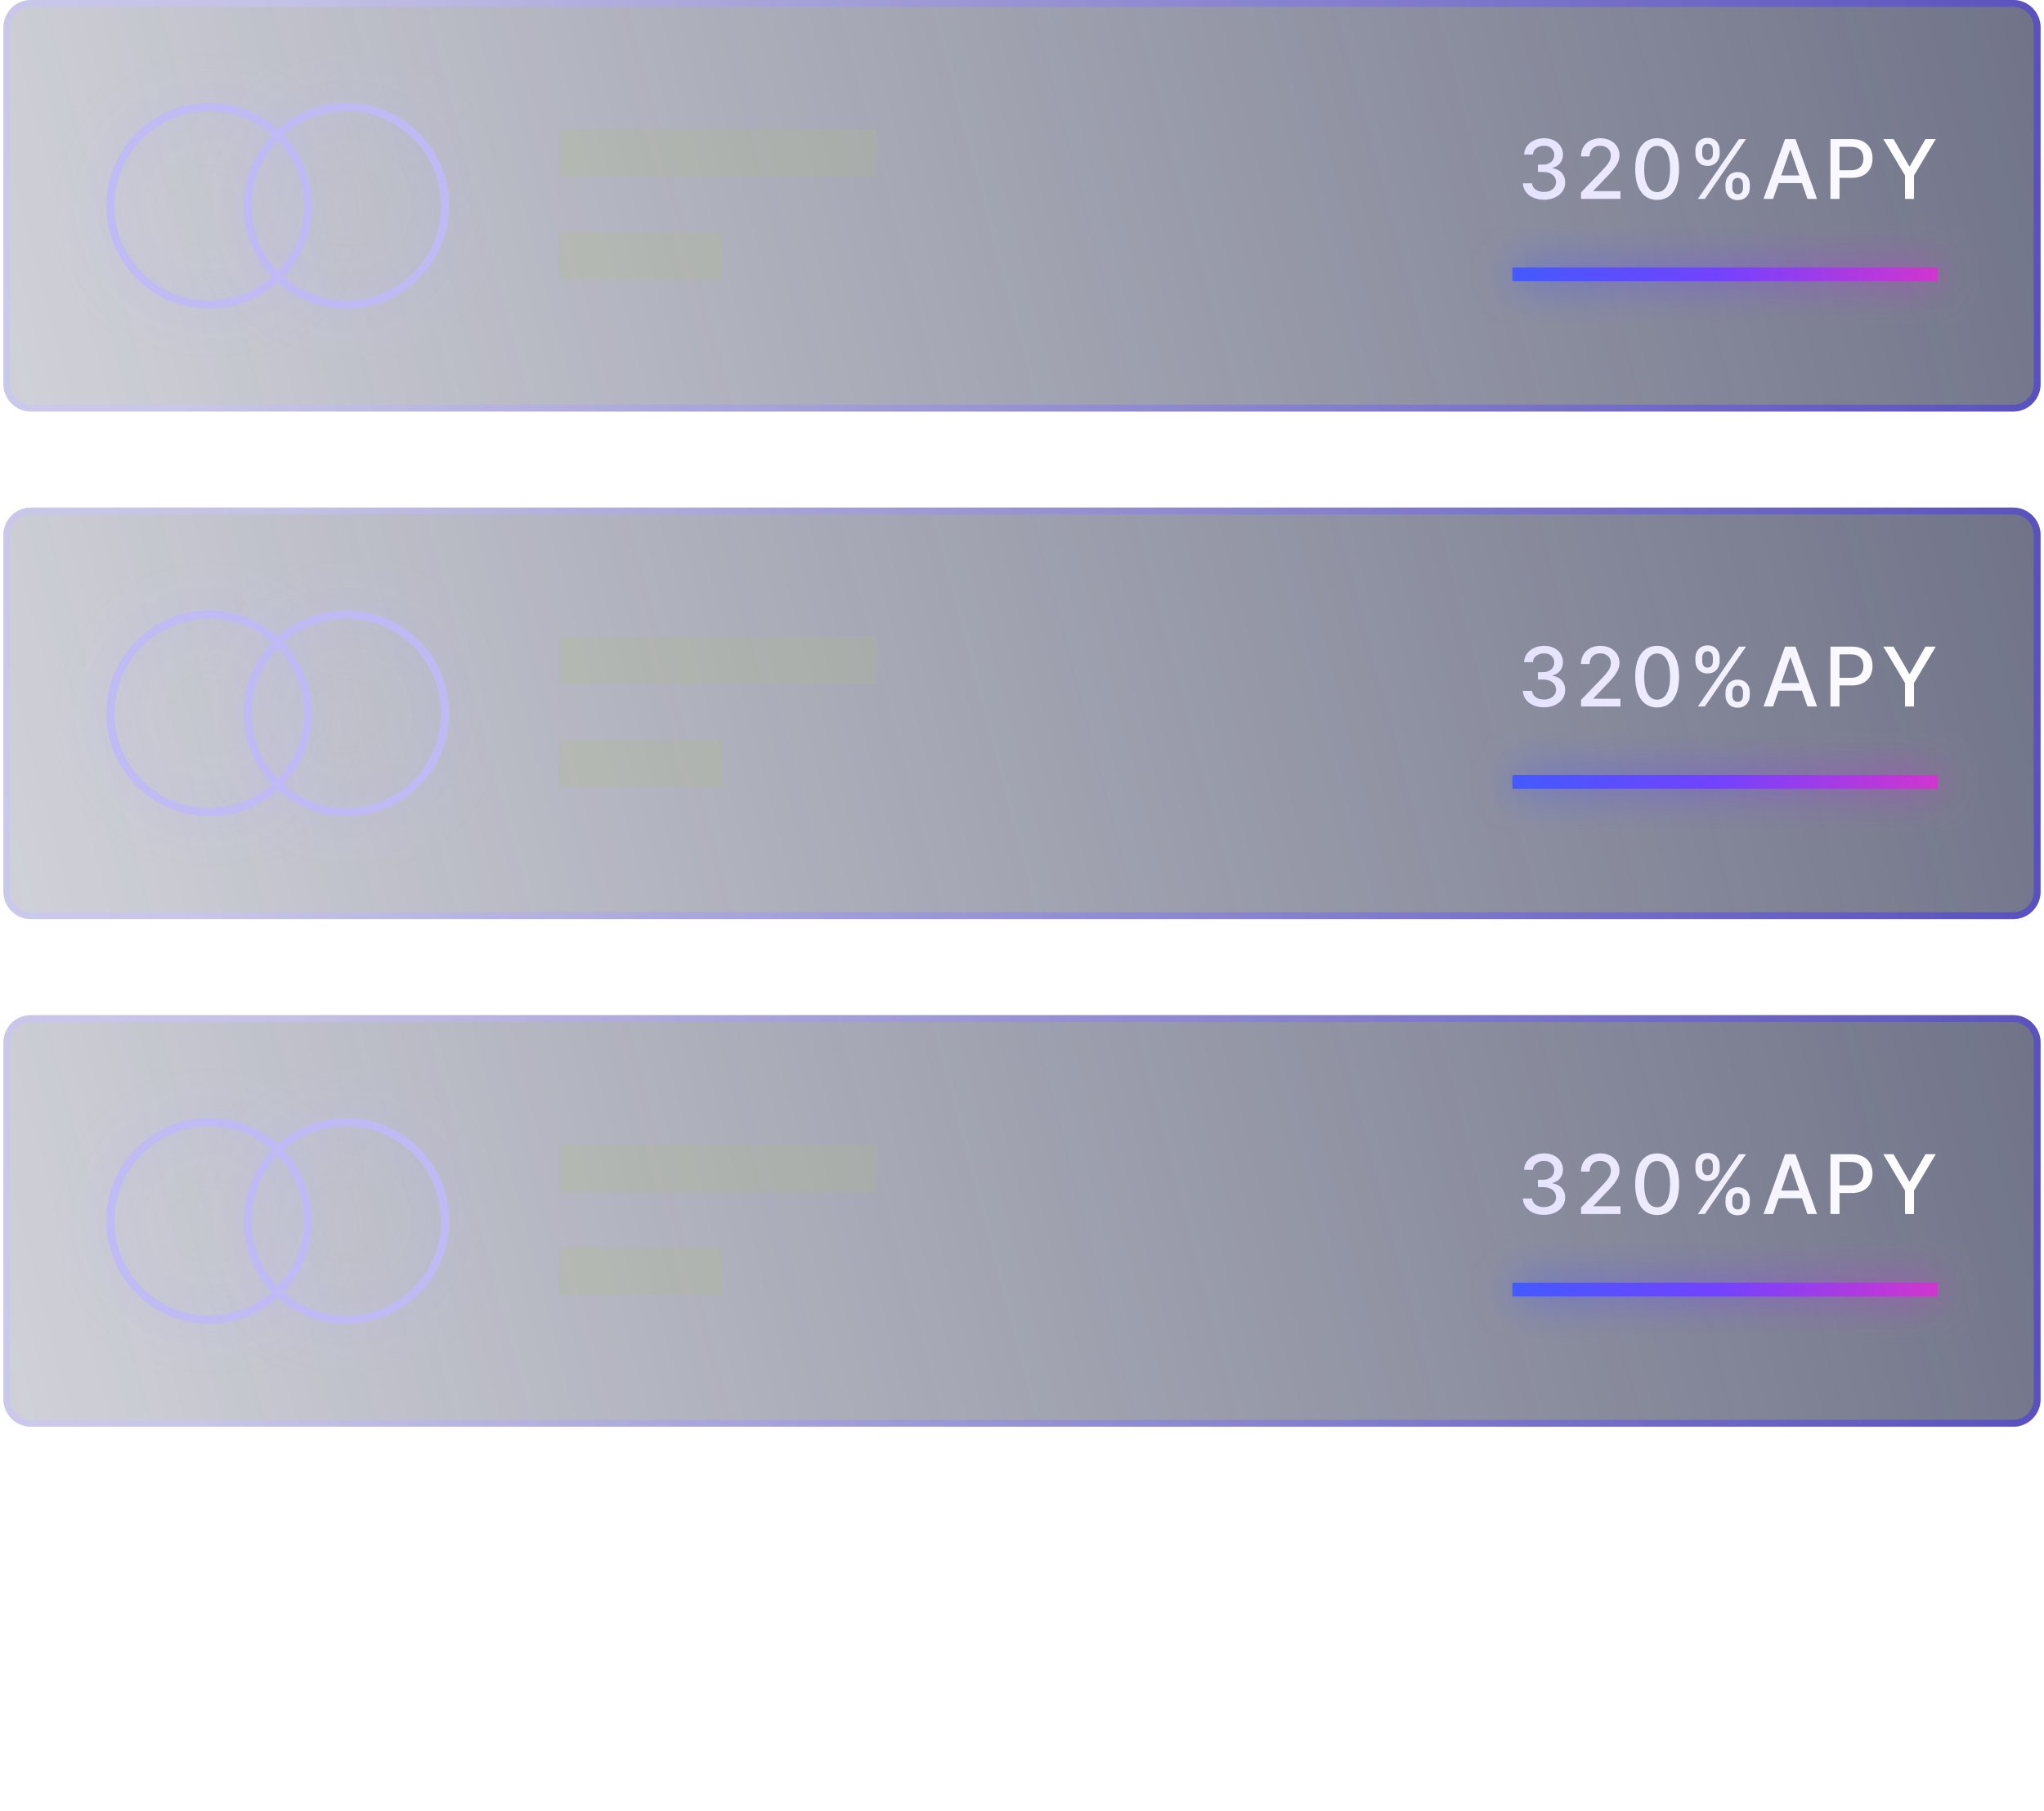
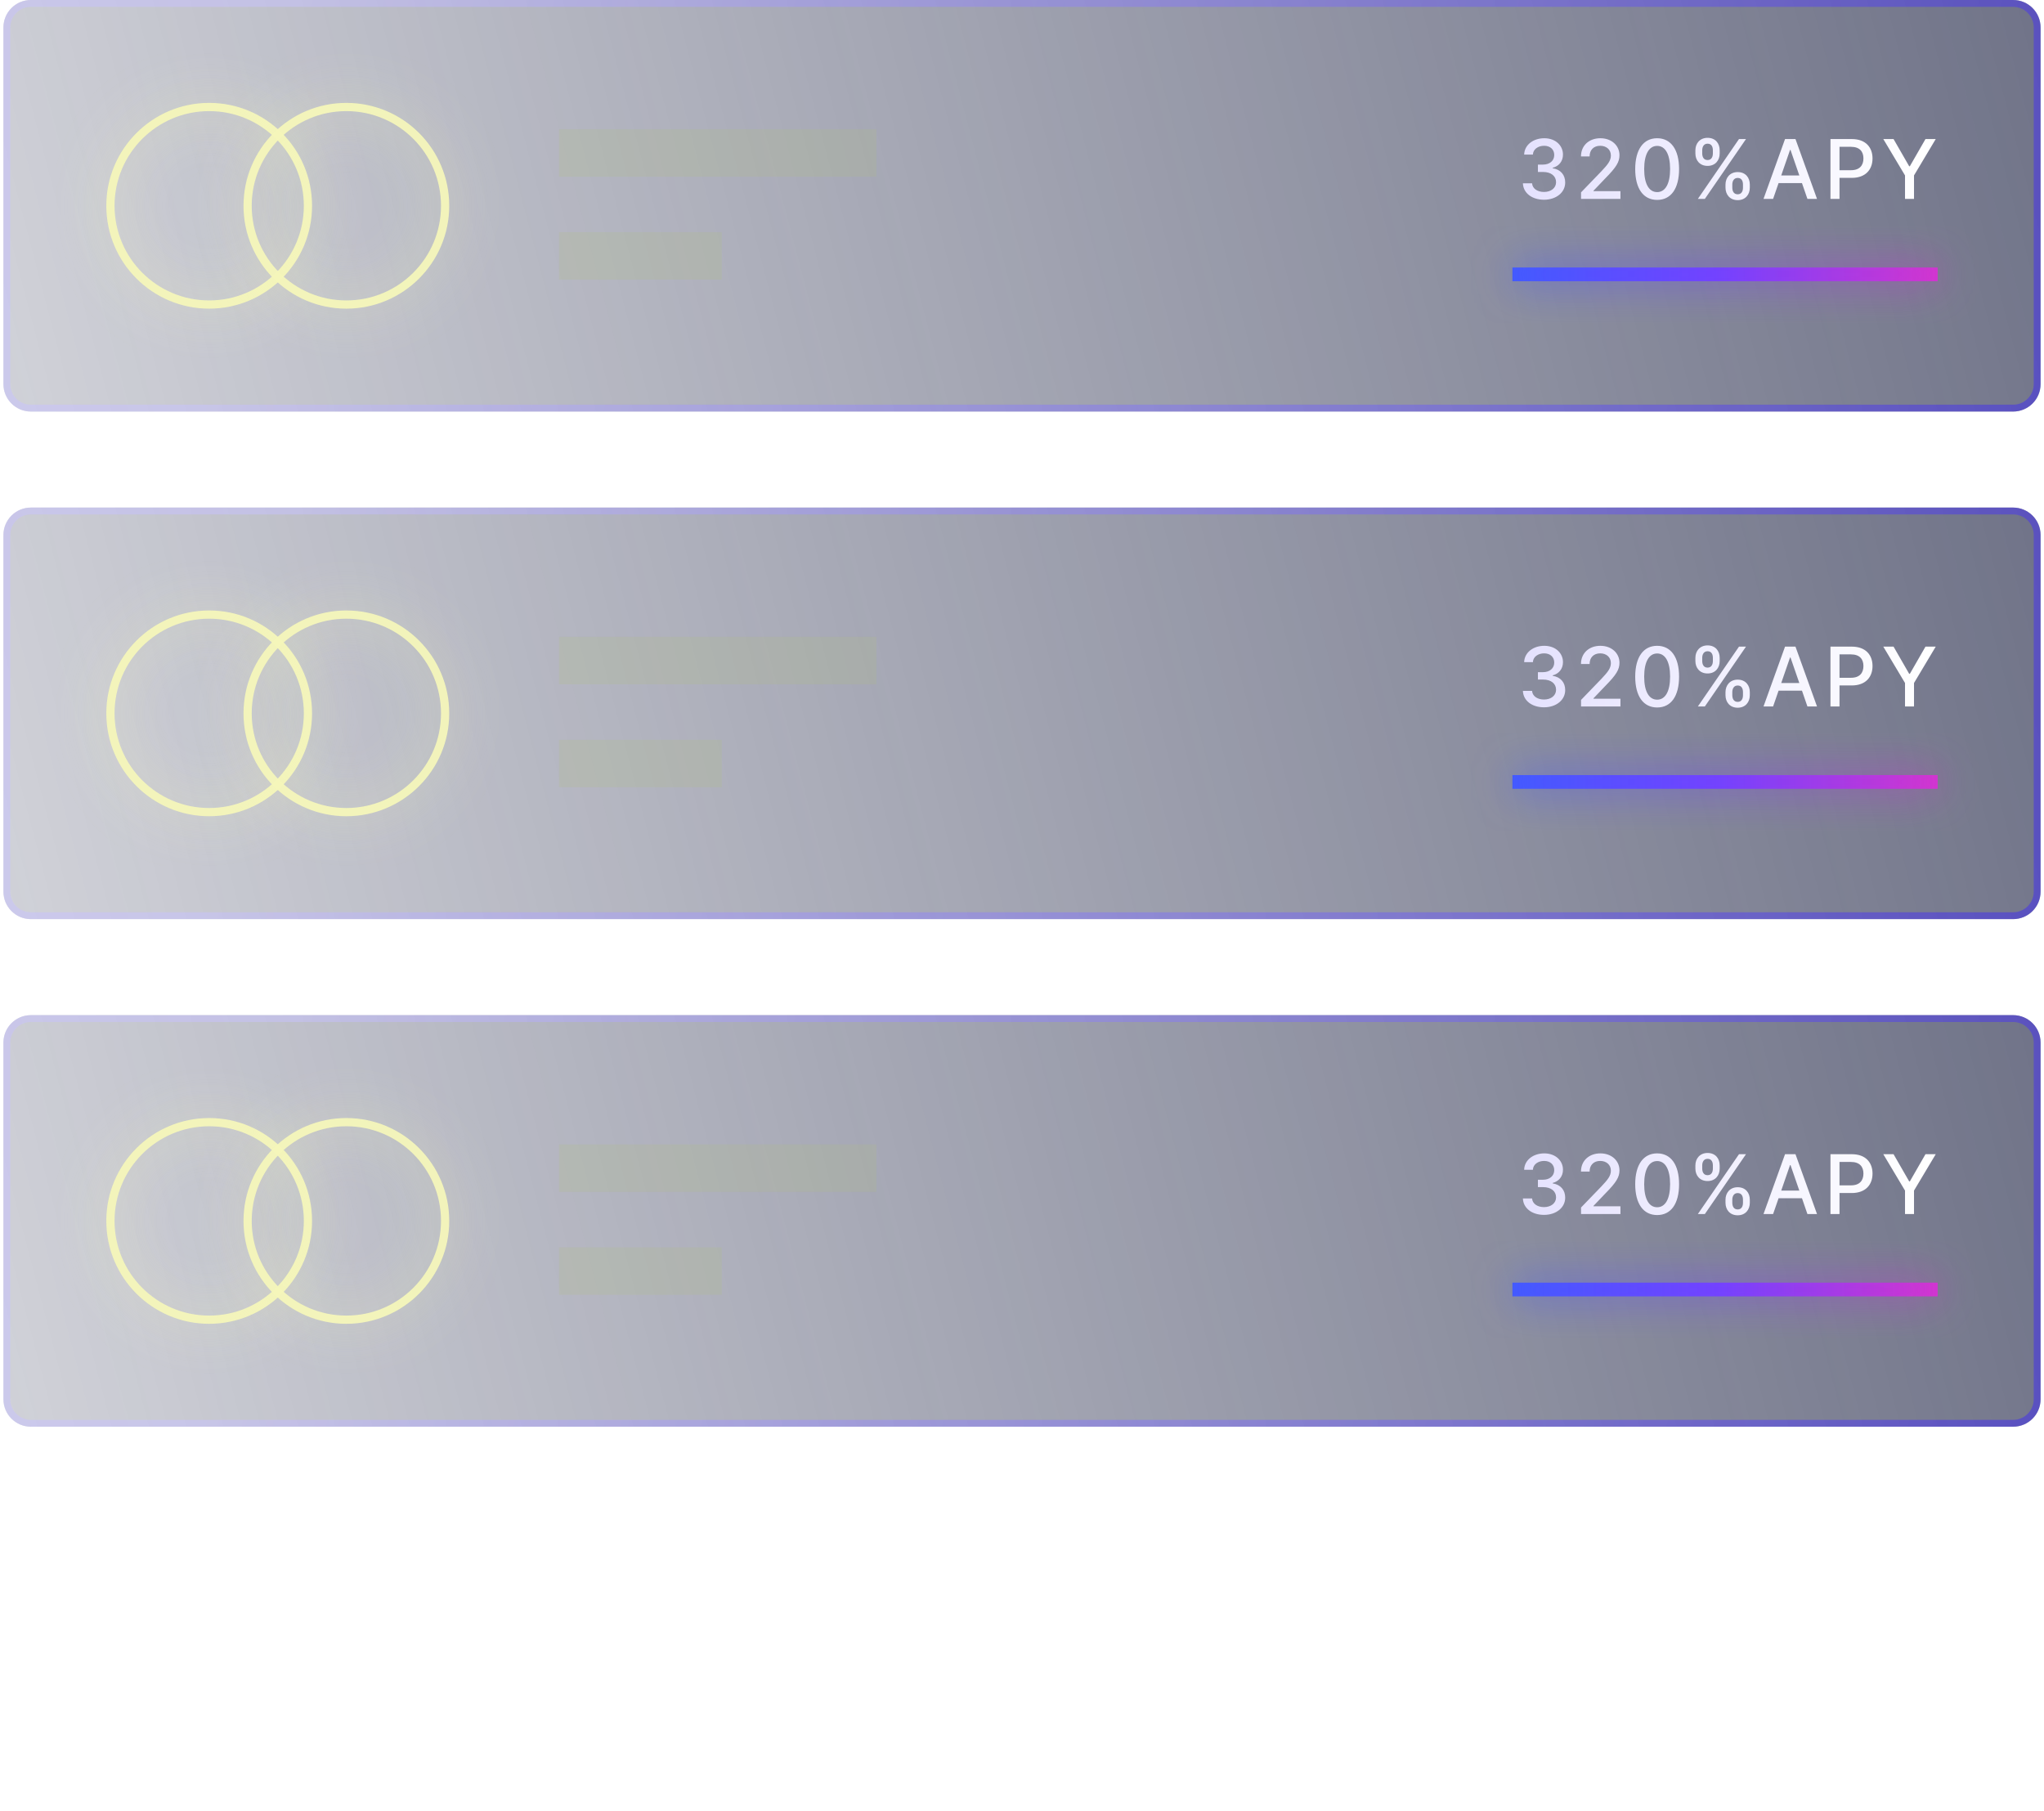
<svg xmlns="http://www.w3.org/2000/svg" width="298" height="264" viewBox="0 0 298 264" fill="none">
  <g filter="url(#filter0_b_1406_1687)">
    <rect x="0.5" width="297" height="60" rx="4" fill="url(#paint0_linear_1406_1687)" fill-opacity="0.7" />
    <rect x="1" y="0.5" width="296" height="59" rx="3.5" stroke="url(#paint1_linear_1406_1687)" stroke-opacity="0.5" />
  </g>
  <path d="M225.108 29.119C226.889 29.119 228.197 28.054 228.193 26.605C228.197 25.501 227.528 24.709 226.369 24.53V24.462C227.281 24.227 227.873 23.511 227.869 22.531C227.873 21.249 226.821 20.153 225.142 20.153C223.539 20.153 222.252 21.121 222.21 22.54H223.484C223.514 21.739 224.268 21.253 225.125 21.253C226.015 21.253 226.599 21.794 226.595 22.599C226.599 23.443 225.921 23.997 224.954 23.997H224.217V25.071H224.954C226.164 25.071 226.863 25.685 226.863 26.562C226.863 27.41 226.126 27.986 225.099 27.986C224.153 27.986 223.416 27.5 223.365 26.724H222.027C222.082 28.148 223.343 29.119 225.108 29.119ZM230.504 29H236.248V27.871H232.319V27.807L234.053 25.991C235.651 24.376 236.107 23.605 236.107 22.629C236.107 21.227 234.965 20.153 233.32 20.153C231.688 20.153 230.495 21.21 230.495 22.804H231.752C231.748 21.866 232.353 21.253 233.295 21.253C234.181 21.253 234.854 21.798 234.854 22.668C234.854 23.439 234.394 23.993 233.457 24.986L230.504 28.046V29ZM241.601 29.145C243.617 29.145 244.797 27.5 244.797 24.641C244.797 21.803 243.6 20.153 241.601 20.153C239.598 20.153 238.405 21.798 238.401 24.641C238.401 27.496 239.581 29.141 241.601 29.145ZM241.601 28.007C240.421 28.007 239.709 26.822 239.709 24.641C239.713 22.467 240.425 21.27 241.601 21.27C242.773 21.27 243.489 22.467 243.489 24.641C243.489 26.822 242.777 28.007 241.601 28.007ZM251.564 27.364C251.569 28.348 252.187 29.179 253.341 29.179C254.483 29.179 255.11 28.348 255.11 27.364V26.903C255.11 25.915 254.5 25.088 253.341 25.088C252.204 25.088 251.569 25.919 251.564 26.903V27.364ZM247.175 22.369C247.175 23.354 247.797 24.185 248.952 24.185C250.09 24.185 250.721 23.358 250.716 22.369V21.909C250.721 20.921 250.107 20.094 248.952 20.094C247.819 20.094 247.175 20.921 247.175 21.909V22.369ZM247.533 29H248.552L254.552 20.273H253.533L247.533 29ZM252.557 26.903C252.562 26.413 252.775 25.94 253.341 25.94C253.929 25.94 254.113 26.413 254.113 26.903V27.364C254.113 27.854 253.912 28.327 253.341 28.327C252.762 28.327 252.562 27.849 252.557 27.364V26.903ZM248.172 21.909C248.172 21.423 248.385 20.946 248.952 20.946C249.54 20.946 249.724 21.419 249.724 21.909V22.369C249.724 22.859 249.523 23.332 248.952 23.332C248.373 23.332 248.172 22.859 248.172 22.369V21.909ZM258.503 29L259.304 26.69H262.713L263.51 29H264.908L261.767 20.273H260.246L257.105 29H258.503ZM259.688 25.582L260.975 21.858H261.043L262.33 25.582H259.688ZM266.868 29H268.185V25.932H269.975C271.999 25.932 273 24.709 273 23.098C273 21.491 272.007 20.273 269.979 20.273H266.868V29ZM268.185 24.815V21.402H269.838C271.142 21.402 271.675 22.109 271.675 23.098C271.675 24.087 271.142 24.815 269.855 24.815H268.185ZM274.571 20.273L277.737 25.574V29H279.049V25.574L282.216 20.273H280.72L278.44 24.24H278.346L276.066 20.273H274.571Z" fill="url(#paint2_linear_1406_1687)" />
  <rect x="81.5" y="18.846" width="46.28" height="6.923" fill="#afbf80" fill-opacity="0.2" />
  <rect x="81.5" y="33.848" width="23.733" height="6.923" fill="#afbf80" fill-opacity="0.2" />
  <g opacity="0.94" filter="url(#filter1_f_1406_1687)">
-     <path d="M44.9 30C44.9 37.953 38.454 44.4 30.502 44.4C22.55 44.4 16.104 37.953 16.104 30C16.104 22.047 22.55 15.6 30.502 15.6C38.454 15.6 44.9 22.047 44.9 30Z" stroke="#C0BAF7" stroke-opacity="0.71" stroke-width="1.2" />
-   </g>
-   <path opacity="0.94" d="M44.896 30C44.896 37.953 38.45 44.4 30.498 44.4C22.546 44.4 16.1 37.953 16.1 30C16.1 22.047 22.546 15.6 30.498 15.6C38.45 15.6 44.896 22.047 44.896 30Z" stroke="#C0BAF7" stroke-width="1.2" />
+     <path d="M44.9 30C44.9 37.953 38.454 44.4 30.502 44.4C22.55 44.4 16.104 37.953 16.104 30C16.104 22.047 22.55 15.6 30.502 15.6C38.454 15.6 44.9 22.047 44.9 30Z" stroke="#f5f7ba" stroke-opacity="0.71" stroke-width="1.2" />
+   </g>
+   <path opacity="0.94" d="M44.896 30C44.896 37.953 38.45 44.4 30.498 44.4C22.546 44.4 16.1 37.953 16.1 30C16.1 22.047 22.546 15.6 30.498 15.6C38.45 15.6 44.896 22.047 44.896 30Z" stroke="#f5f7ba" stroke-width="1.2" />
  <g opacity="0.94" filter="url(#filter2_f_1406_1687)">
-     <path d="M64.9 30C64.9 37.953 58.454 44.4 50.502 44.4C42.55 44.4 36.104 37.953 36.104 30C36.104 22.047 42.55 15.6 50.502 15.6C58.454 15.6 64.9 22.047 64.9 30Z" stroke="#C0BAF7" stroke-opacity="0.71" stroke-width="1.2" />
-   </g>
-   <path opacity="0.94" d="M64.896 30C64.896 37.953 58.45 44.4 50.498 44.4C42.546 44.4 36.1 37.953 36.1 30C36.1 22.047 42.546 15.6 50.498 15.6C58.45 15.6 64.896 22.047 64.896 30Z" stroke="#C0BAF7" stroke-width="1.2" />
+     <path d="M64.9 30C64.9 37.953 58.454 44.4 50.502 44.4C42.55 44.4 36.104 37.953 36.104 30C36.104 22.047 42.55 15.6 50.502 15.6C58.454 15.6 64.9 22.047 64.9 30Z" stroke="#f5f7ba" stroke-opacity="0.71" stroke-width="1.2" />
+   </g>
+   <path opacity="0.94" d="M64.896 30C64.896 37.953 58.45 44.4 50.498 44.4C42.546 44.4 36.1 37.953 36.1 30C36.1 22.047 42.546 15.6 50.498 15.6C58.45 15.6 64.896 22.047 64.896 30Z" stroke="#f5f7ba" stroke-width="1.2" />
  <rect x="221" y="39.5" width="61" height="1" fill="url(#paint3_linear_1406_1687)" stroke="url(#paint4_linear_1406_1687)" />
  <g opacity="0.82" filter="url(#filter3_f_1406_1687)">
    <rect x="220.5" y="39" width="62" height="2" rx="1" fill="url(#paint5_linear_1406_1687)" />
    <rect x="221" y="39.5" width="61" height="1" rx="0.5" stroke="url(#paint6_linear_1406_1687)" />
  </g>
  <g filter="url(#filter4_b_1406_1687)">
    <rect x="0.5" y="74" width="297" height="60" rx="4" fill="url(#paint7_linear_1406_1687)" fill-opacity="0.7" />
    <rect x="1" y="74.5" width="296" height="59" rx="3.5" stroke="url(#paint8_linear_1406_1687)" stroke-opacity="0.5" />
  </g>
  <path d="M225.108 103.119C226.889 103.119 228.197 102.054 228.193 100.605C228.197 99.501 227.528 98.709 226.369 98.53V98.462C227.281 98.227 227.873 97.511 227.869 96.531C227.873 95.249 226.821 94.153 225.142 94.153C223.539 94.153 222.252 95.121 222.21 96.54H223.484C223.514 95.739 224.268 95.253 225.125 95.253C226.015 95.253 226.599 95.794 226.595 96.599C226.599 97.443 225.921 97.997 224.954 97.997H224.217V99.071H224.954C226.164 99.071 226.863 99.685 226.863 100.562C226.863 101.411 226.126 101.986 225.099 101.986C224.153 101.986 223.416 101.5 223.365 100.724H222.027C222.082 102.148 223.343 103.119 225.108 103.119ZM230.504 103H236.248V101.871H232.319V101.807L234.053 99.992C235.651 98.376 236.107 97.605 236.107 96.629C236.107 95.227 234.965 94.153 233.32 94.153C231.688 94.153 230.495 95.21 230.495 96.804H231.752C231.748 95.867 232.353 95.253 233.295 95.253C234.181 95.253 234.854 95.798 234.854 96.668C234.854 97.439 234.394 97.993 233.457 98.986L230.504 102.045V103ZM241.601 103.145C243.617 103.145 244.797 101.5 244.797 98.641C244.797 95.803 243.6 94.153 241.601 94.153C239.598 94.153 238.405 95.798 238.401 98.641C238.401 101.496 239.581 103.141 241.601 103.145ZM241.601 102.007C240.421 102.007 239.709 100.822 239.709 98.641C239.713 96.467 240.425 95.27 241.601 95.27C242.773 95.27 243.489 96.467 243.489 98.641C243.489 100.822 242.777 102.007 241.601 102.007ZM251.564 101.364C251.569 102.348 252.187 103.179 253.341 103.179C254.483 103.179 255.11 102.348 255.11 101.364V100.903C255.11 99.915 254.5 99.088 253.341 99.088C252.204 99.088 251.569 99.919 251.564 100.903V101.364ZM247.175 96.369C247.175 97.354 247.797 98.185 248.952 98.185C250.09 98.185 250.721 97.358 250.716 96.369V95.909C250.721 94.921 250.107 94.094 248.952 94.094C247.819 94.094 247.175 94.921 247.175 95.909V96.369ZM247.533 103H248.552L254.552 94.273H253.533L247.533 103ZM252.557 100.903C252.562 100.413 252.775 99.94 253.341 99.94C253.929 99.94 254.113 100.413 254.113 100.903V101.364C254.113 101.854 253.912 102.327 253.341 102.327C252.762 102.327 252.562 101.849 252.557 101.364V100.903ZM248.172 95.909C248.172 95.423 248.385 94.946 248.952 94.946C249.54 94.946 249.724 95.419 249.724 95.909V96.369C249.724 96.859 249.523 97.332 248.952 97.332C248.373 97.332 248.172 96.859 248.172 96.369V95.909ZM258.503 103L259.304 100.69H262.713L263.51 103H264.908L261.767 94.273H260.246L257.105 103H258.503ZM259.688 99.582L260.975 95.858H261.043L262.33 99.582H259.688ZM266.868 103H268.185V99.932H269.975C271.999 99.932 273 98.709 273 97.098C273 95.492 272.007 94.273 269.979 94.273H266.868V103ZM268.185 98.815V95.402H269.838C271.142 95.402 271.675 96.109 271.675 97.098C271.675 98.087 271.142 98.815 269.855 98.815H268.185ZM274.571 94.273L277.737 99.574V103H279.049V99.574L282.216 94.273H280.72L278.44 98.24H278.346L276.066 94.273H274.571Z" fill="url(#paint9_linear_1406_1687)" />
  <rect x="81.5" y="92.846" width="46.28" height="6.923" fill="#afbf80" fill-opacity="0.2" />
  <rect x="81.5" y="107.848" width="23.733" height="6.923" fill="#afbf80" fill-opacity="0.2" />
  <g opacity="0.94" filter="url(#filter5_f_1406_1687)">
-     <path d="M44.9 104C44.9 111.953 38.454 118.4 30.502 118.4C22.55 118.4 16.104 111.953 16.104 104C16.104 96.047 22.55 89.6 30.502 89.6C38.454 89.6 44.9 96.047 44.9 104Z" stroke="#C0BAF7" stroke-opacity="0.71" stroke-width="1.2" />
-   </g>
-   <path opacity="0.94" d="M44.896 104C44.896 111.953 38.45 118.4 30.498 118.4C22.546 118.4 16.1 111.953 16.1 104C16.1 96.047 22.546 89.6 30.498 89.6C38.45 89.6 44.896 96.047 44.896 104Z" stroke="#C0BAF7" stroke-width="1.2" />
+     <path d="M44.9 104C44.9 111.953 38.454 118.4 30.502 118.4C22.55 118.4 16.104 111.953 16.104 104C16.104 96.047 22.55 89.6 30.502 89.6C38.454 89.6 44.9 96.047 44.9 104Z" stroke="#f5f7ba" stroke-opacity="0.71" stroke-width="1.2" />
+   </g>
+   <path opacity="0.94" d="M44.896 104C44.896 111.953 38.45 118.4 30.498 118.4C22.546 118.4 16.1 111.953 16.1 104C16.1 96.047 22.546 89.6 30.498 89.6C38.45 89.6 44.896 96.047 44.896 104Z" stroke="#f5f7ba" stroke-width="1.2" />
  <g opacity="0.94" filter="url(#filter6_f_1406_1687)">
-     <path d="M64.9 104C64.9 111.953 58.454 118.4 50.502 118.4C42.55 118.4 36.104 111.953 36.104 104C36.104 96.047 42.55 89.6 50.502 89.6C58.454 89.6 64.9 96.047 64.9 104Z" stroke="#C0BAF7" stroke-opacity="0.71" stroke-width="1.2" />
-   </g>
-   <path opacity="0.94" d="M64.896 104C64.896 111.953 58.45 118.4 50.498 118.4C42.546 118.4 36.1 111.953 36.1 104C36.1 96.047 42.546 89.6 50.498 89.6C58.45 89.6 64.896 96.047 64.896 104Z" stroke="#C0BAF7" stroke-width="1.2" />
+     <path d="M64.9 104C64.9 111.953 58.454 118.4 50.502 118.4C42.55 118.4 36.104 111.953 36.104 104C36.104 96.047 42.55 89.6 50.502 89.6C58.454 89.6 64.9 96.047 64.9 104Z" stroke="#f5f7ba" stroke-opacity="0.71" stroke-width="1.2" />
+   </g>
+   <path opacity="0.94" d="M64.896 104C64.896 111.953 58.45 118.4 50.498 118.4C42.546 118.4 36.1 111.953 36.1 104C36.1 96.047 42.546 89.6 50.498 89.6C58.45 89.6 64.896 96.047 64.896 104Z" stroke="#f5f7ba" stroke-width="1.2" />
  <rect x="221" y="113.5" width="61" height="1" fill="url(#paint10_linear_1406_1687)" stroke="url(#paint11_linear_1406_1687)" />
  <g opacity="0.82" filter="url(#filter7_f_1406_1687)">
    <rect x="220.5" y="113" width="62" height="2" rx="1" fill="url(#paint12_linear_1406_1687)" />
    <rect x="221" y="113.5" width="61" height="1" rx="0.5" stroke="url(#paint13_linear_1406_1687)" />
  </g>
  <g filter="url(#filter8_b_1406_1687)">
    <rect x="0.5" y="148" width="297" height="60" rx="4" fill="url(#paint14_linear_1406_1687)" fill-opacity="0.7" />
    <rect x="1" y="148.5" width="296" height="59" rx="3.5" stroke="url(#paint15_linear_1406_1687)" stroke-opacity="0.5" />
  </g>
  <path d="M225.108 177.119C226.889 177.119 228.197 176.054 228.193 174.605C228.197 173.501 227.528 172.709 226.369 172.53V172.462C227.281 172.227 227.873 171.511 227.869 170.531C227.873 169.249 226.821 168.153 225.142 168.153C223.539 168.153 222.252 169.121 222.21 170.54H223.484C223.514 169.739 224.268 169.253 225.125 169.253C226.015 169.253 226.599 169.794 226.595 170.599C226.599 171.443 225.921 171.997 224.954 171.997H224.217V173.071H224.954C226.164 173.071 226.863 173.685 226.863 174.562C226.863 175.411 226.126 175.986 225.099 175.986C224.153 175.986 223.416 175.5 223.365 174.724H222.027C222.082 176.148 223.343 177.119 225.108 177.119ZM230.504 177H236.248V175.871H232.319V175.807L234.053 173.991C235.651 172.376 236.107 171.605 236.107 170.629C236.107 169.227 234.965 168.153 233.32 168.153C231.688 168.153 230.495 169.21 230.495 170.804H231.752C231.748 169.866 232.353 169.253 233.295 169.253C234.181 169.253 234.854 169.798 234.854 170.668C234.854 171.439 234.394 171.993 233.457 172.986L230.504 176.045V177ZM241.601 177.145C243.617 177.145 244.797 175.5 244.797 172.641C244.797 169.803 243.6 168.153 241.601 168.153C239.598 168.153 238.405 169.798 238.401 172.641C238.401 175.496 239.581 177.141 241.601 177.145ZM241.601 176.007C240.421 176.007 239.709 174.822 239.709 172.641C239.713 170.467 240.425 169.27 241.601 169.27C242.773 169.27 243.489 170.467 243.489 172.641C243.489 174.822 242.777 176.007 241.601 176.007ZM251.564 175.364C251.569 176.348 252.187 177.179 253.341 177.179C254.483 177.179 255.11 176.348 255.11 175.364V174.903C255.11 173.915 254.5 173.088 253.341 173.088C252.204 173.088 251.569 173.919 251.564 174.903V175.364ZM247.175 170.369C247.175 171.354 247.797 172.185 248.952 172.185C250.09 172.185 250.721 171.358 250.716 170.369V169.909C250.721 168.92 250.107 168.094 248.952 168.094C247.819 168.094 247.175 168.92 247.175 169.909V170.369ZM247.533 177H248.552L254.552 168.273H253.533L247.533 177ZM252.557 174.903C252.562 174.413 252.775 173.94 253.341 173.94C253.929 173.94 254.113 174.413 254.113 174.903V175.364C254.113 175.854 253.912 176.327 253.341 176.327C252.762 176.327 252.562 175.849 252.557 175.364V174.903ZM248.172 169.909C248.172 169.423 248.385 168.946 248.952 168.946C249.54 168.946 249.724 169.419 249.724 169.909V170.369C249.724 170.859 249.523 171.332 248.952 171.332C248.373 171.332 248.172 170.859 248.172 170.369V169.909ZM258.503 177L259.304 174.69H262.713L263.51 177H264.908L261.767 168.273H260.246L257.105 177H258.503ZM259.688 173.582L260.975 169.858H261.043L262.33 173.582H259.688ZM266.868 177H268.185V173.932H269.975C271.999 173.932 273 172.709 273 171.098C273 169.491 272.007 168.273 269.979 168.273H266.868V177ZM268.185 172.815V169.402H269.838C271.142 169.402 271.675 170.109 271.675 171.098C271.675 172.087 271.142 172.815 269.855 172.815H268.185ZM274.571 168.273L277.737 173.574V177H279.049V173.574L282.216 168.273H280.72L278.44 172.24H278.346L276.066 168.273H274.571Z" fill="url(#paint16_linear_1406_1687)" />
  <rect x="81.5" y="166.846" width="46.28" height="6.923" fill="#afbf80" fill-opacity="0.2" />
  <rect x="81.5" y="181.848" width="23.733" height="6.923" fill="#afbf80" fill-opacity="0.2" />
  <g opacity="0.94" filter="url(#filter9_f_1406_1687)">
-     <path d="M44.9 178C44.9 185.953 38.454 192.4 30.502 192.4C22.55 192.4 16.104 185.953 16.104 178C16.104 170.047 22.55 163.6 30.502 163.6C38.454 163.6 44.9 170.047 44.9 178Z" stroke="#C0BAF7" stroke-opacity="0.71" stroke-width="1.2" />
-   </g>
-   <path opacity="0.94" d="M44.896 178C44.896 185.953 38.45 192.4 30.498 192.4C22.546 192.4 16.1 185.953 16.1 178C16.1 170.047 22.546 163.6 30.498 163.6C38.45 163.6 44.896 170.047 44.896 178Z" stroke="#C0BAF7" stroke-width="1.2" />
+     <path d="M44.9 178C44.9 185.953 38.454 192.4 30.502 192.4C22.55 192.4 16.104 185.953 16.104 178C16.104 170.047 22.55 163.6 30.502 163.6C38.454 163.6 44.9 170.047 44.9 178Z" stroke="#f5f7ba" stroke-opacity="0.71" stroke-width="1.2" />
+   </g>
+   <path opacity="0.94" d="M44.896 178C44.896 185.953 38.45 192.4 30.498 192.4C22.546 192.4 16.1 185.953 16.1 178C16.1 170.047 22.546 163.6 30.498 163.6C38.45 163.6 44.896 170.047 44.896 178Z" stroke="#f5f7ba" stroke-width="1.2" />
  <g opacity="0.94" filter="url(#filter10_f_1406_1687)">
-     <path d="M64.9 178C64.9 185.953 58.454 192.4 50.502 192.4C42.55 192.4 36.104 185.953 36.104 178C36.104 170.047 42.55 163.6 50.502 163.6C58.454 163.6 64.9 170.047 64.9 178Z" stroke="#C0BAF7" stroke-opacity="0.71" stroke-width="1.2" />
-   </g>
-   <path opacity="0.94" d="M64.896 178C64.896 185.953 58.45 192.4 50.498 192.4C42.546 192.4 36.1 185.953 36.1 178C36.1 170.047 42.546 163.6 50.498 163.6C58.45 163.6 64.896 170.047 64.896 178Z" stroke="#C0BAF7" stroke-width="1.2" />
+     <path d="M64.9 178C64.9 185.953 58.454 192.4 50.502 192.4C42.55 192.4 36.104 185.953 36.104 178C36.104 170.047 42.55 163.6 50.502 163.6C58.454 163.6 64.9 170.047 64.9 178Z" stroke="#f5f7ba" stroke-opacity="0.71" stroke-width="1.2" />
+   </g>
+   <path opacity="0.94" d="M64.896 178C64.896 185.953 58.45 192.4 50.498 192.4C42.546 192.4 36.1 185.953 36.1 178C36.1 170.047 42.546 163.6 50.498 163.6C58.45 163.6 64.896 170.047 64.896 178Z" stroke="#f5f7ba" stroke-width="1.2" />
  <rect x="221" y="187.5" width="61" height="1" fill="url(#paint17_linear_1406_1687)" stroke="url(#paint18_linear_1406_1687)" />
  <g opacity="0.82" filter="url(#filter11_f_1406_1687)">
    <rect x="220.5" y="187" width="62" height="2" rx="1" fill="url(#paint19_linear_1406_1687)" />
    <rect x="221" y="187.5" width="61" height="1" rx="0.5" stroke="url(#paint20_linear_1406_1687)" />
  </g>
  <defs>
    <filter id="filter0_b_1406_1687" x="-12.92" y="-13.42" width="323.84" height="86.84" filterUnits="userSpaceOnUse" color-interpolation-filters="sRGB">
      <feFlood flood-opacity="0" result="BackgroundImageFix" />
      <feGaussianBlur in="BackgroundImage" stdDeviation="6.71" />
      <feComposite in2="SourceAlpha" operator="in" result="effect1_backgroundBlur_1406_1687" />
      <feBlend mode="normal" in="SourceGraphic" in2="effect1_backgroundBlur_1406_1687" result="shape" />
    </filter>
    <filter id="filter1_f_1406_1687" x="8.304" y="7.8" width="44.396" height="44.4" filterUnits="userSpaceOnUse" color-interpolation-filters="sRGB">
      <feFlood flood-opacity="0" result="BackgroundImageFix" />
      <feBlend mode="normal" in="SourceGraphic" in2="BackgroundImageFix" result="shape" />
      <feGaussianBlur stdDeviation="3.6" result="effect1_foregroundBlur_1406_1687" />
    </filter>
    <filter id="filter2_f_1406_1687" x="28.304" y="7.8" width="44.396" height="44.4" filterUnits="userSpaceOnUse" color-interpolation-filters="sRGB">
      <feFlood flood-opacity="0" result="BackgroundImageFix" />
      <feBlend mode="normal" in="SourceGraphic" in2="BackgroundImageFix" result="shape" />
      <feGaussianBlur stdDeviation="3.6" result="effect1_foregroundBlur_1406_1687" />
    </filter>
    <filter id="filter3_f_1406_1687" x="214.5" y="33" width="74" height="14" filterUnits="userSpaceOnUse" color-interpolation-filters="sRGB">
      <feFlood flood-opacity="0" result="BackgroundImageFix" />
      <feBlend mode="normal" in="SourceGraphic" in2="BackgroundImageFix" result="shape" />
      <feGaussianBlur stdDeviation="3" result="effect1_foregroundBlur_1406_1687" />
    </filter>
    <filter id="filter4_b_1406_1687" x="-12.92" y="60.58" width="323.84" height="86.84" filterUnits="userSpaceOnUse" color-interpolation-filters="sRGB">
      <feFlood flood-opacity="0" result="BackgroundImageFix" />
      <feGaussianBlur in="BackgroundImage" stdDeviation="6.71" />
      <feComposite in2="SourceAlpha" operator="in" result="effect1_backgroundBlur_1406_1687" />
      <feBlend mode="normal" in="SourceGraphic" in2="effect1_backgroundBlur_1406_1687" result="shape" />
    </filter>
    <filter id="filter5_f_1406_1687" x="8.304" y="81.8" width="44.396" height="44.4" filterUnits="userSpaceOnUse" color-interpolation-filters="sRGB">
      <feFlood flood-opacity="0" result="BackgroundImageFix" />
      <feBlend mode="normal" in="SourceGraphic" in2="BackgroundImageFix" result="shape" />
      <feGaussianBlur stdDeviation="3.6" result="effect1_foregroundBlur_1406_1687" />
    </filter>
    <filter id="filter6_f_1406_1687" x="28.304" y="81.8" width="44.396" height="44.4" filterUnits="userSpaceOnUse" color-interpolation-filters="sRGB">
      <feFlood flood-opacity="0" result="BackgroundImageFix" />
      <feBlend mode="normal" in="SourceGraphic" in2="BackgroundImageFix" result="shape" />
      <feGaussianBlur stdDeviation="3.6" result="effect1_foregroundBlur_1406_1687" />
    </filter>
    <filter id="filter7_f_1406_1687" x="214.5" y="107" width="74" height="14" filterUnits="userSpaceOnUse" color-interpolation-filters="sRGB">
      <feFlood flood-opacity="0" result="BackgroundImageFix" />
      <feBlend mode="normal" in="SourceGraphic" in2="BackgroundImageFix" result="shape" />
      <feGaussianBlur stdDeviation="3" result="effect1_foregroundBlur_1406_1687" />
    </filter>
    <filter id="filter8_b_1406_1687" x="-12.92" y="134.58" width="323.84" height="86.84" filterUnits="userSpaceOnUse" color-interpolation-filters="sRGB">
      <feFlood flood-opacity="0" result="BackgroundImageFix" />
      <feGaussianBlur in="BackgroundImage" stdDeviation="6.71" />
      <feComposite in2="SourceAlpha" operator="in" result="effect1_backgroundBlur_1406_1687" />
      <feBlend mode="normal" in="SourceGraphic" in2="effect1_backgroundBlur_1406_1687" result="shape" />
    </filter>
    <filter id="filter9_f_1406_1687" x="8.304" y="155.8" width="44.396" height="44.4" filterUnits="userSpaceOnUse" color-interpolation-filters="sRGB">
      <feFlood flood-opacity="0" result="BackgroundImageFix" />
      <feBlend mode="normal" in="SourceGraphic" in2="BackgroundImageFix" result="shape" />
      <feGaussianBlur stdDeviation="3.6" result="effect1_foregroundBlur_1406_1687" />
    </filter>
    <filter id="filter10_f_1406_1687" x="28.304" y="155.8" width="44.396" height="44.4" filterUnits="userSpaceOnUse" color-interpolation-filters="sRGB">
      <feFlood flood-opacity="0" result="BackgroundImageFix" />
      <feBlend mode="normal" in="SourceGraphic" in2="BackgroundImageFix" result="shape" />
      <feGaussianBlur stdDeviation="3.6" result="effect1_foregroundBlur_1406_1687" />
    </filter>
    <filter id="filter11_f_1406_1687" x="214.5" y="181" width="74" height="14" filterUnits="userSpaceOnUse" color-interpolation-filters="sRGB">
      <feFlood flood-opacity="0" result="BackgroundImageFix" />
      <feBlend mode="normal" in="SourceGraphic" in2="BackgroundImageFix" result="shape" />
      <feGaussianBlur stdDeviation="3" result="effect1_foregroundBlur_1406_1687" />
    </filter>
    <linearGradient id="paint0_linear_1406_1687" x1="312.41" y1="-22.653" x2="-0.584" y2="59.544" gradientUnits="userSpaceOnUse">
      <stop stop-color="#2A2F4E" />
      <stop offset="1" stop-color="#2A2F4E" stop-opacity="0.31" />
    </linearGradient>
    <linearGradient id="paint1_linear_1406_1687" x1="-91.5" y1="-19.5" x2="327" y2="77" gradientUnits="userSpaceOnUse">
      <stop offset="0.317" stop-color="#C8C2FF" />
      <stop offset="1" stop-color="#2E17F2" />
    </linearGradient>
    <linearGradient id="paint2_linear_1406_1687" x1="280.859" y1="38" x2="195.983" y2="38" gradientUnits="userSpaceOnUse">
      <stop stop-color="white" />
      <stop offset="0.917" stop-color="#DCD8FE" />
    </linearGradient>
    <linearGradient id="paint3_linear_1406_1687" x1="220.5" y1="41" x2="282.5" y2="41" gradientUnits="userSpaceOnUse">
      <stop stop-color="#435AFF" />
      <stop offset="0.484" stop-color="#7342FF" />
      <stop offset="1" stop-color="#D235CF" />
    </linearGradient>
    <linearGradient id="paint4_linear_1406_1687" x1="220.5" y1="41" x2="282.5" y2="41" gradientUnits="userSpaceOnUse">
      <stop stop-color="#435AFF" />
      <stop offset="0.484" stop-color="#7342FF" />
      <stop offset="1" stop-color="#D235CF" />
    </linearGradient>
    <linearGradient id="paint5_linear_1406_1687" x1="220.5" y1="41" x2="282.5" y2="41" gradientUnits="userSpaceOnUse">
      <stop stop-color="#435AFF" />
      <stop offset="0.484" stop-color="#7342FF" />
      <stop offset="1" stop-color="#D235CF" />
    </linearGradient>
    <linearGradient id="paint6_linear_1406_1687" x1="220.5" y1="41" x2="282.5" y2="41" gradientUnits="userSpaceOnUse">
      <stop stop-color="#435AFF" />
      <stop offset="0.484" stop-color="#7342FF" />
      <stop offset="1" stop-color="#D235CF" />
    </linearGradient>
    <linearGradient id="paint7_linear_1406_1687" x1="312.41" y1="51.347" x2="-0.584" y2="133.544" gradientUnits="userSpaceOnUse">
      <stop stop-color="#2A2F4E" />
      <stop offset="1" stop-color="#2A2F4E" stop-opacity="0.31" />
    </linearGradient>
    <linearGradient id="paint8_linear_1406_1687" x1="-91.5" y1="54.5" x2="327" y2="151" gradientUnits="userSpaceOnUse">
      <stop offset="0.317" stop-color="#C8C2FF" />
      <stop offset="1" stop-color="#2E17F2" />
    </linearGradient>
    <linearGradient id="paint9_linear_1406_1687" x1="280.859" y1="112" x2="195.983" y2="112" gradientUnits="userSpaceOnUse">
      <stop stop-color="white" />
      <stop offset="0.917" stop-color="#DCD8FE" />
    </linearGradient>
    <linearGradient id="paint10_linear_1406_1687" x1="220.5" y1="115" x2="282.5" y2="115" gradientUnits="userSpaceOnUse">
      <stop stop-color="#435AFF" />
      <stop offset="0.484" stop-color="#7342FF" />
      <stop offset="1" stop-color="#D235CF" />
    </linearGradient>
    <linearGradient id="paint11_linear_1406_1687" x1="220.5" y1="115" x2="282.5" y2="115" gradientUnits="userSpaceOnUse">
      <stop stop-color="#435AFF" />
      <stop offset="0.484" stop-color="#7342FF" />
      <stop offset="1" stop-color="#D235CF" />
    </linearGradient>
    <linearGradient id="paint12_linear_1406_1687" x1="220.5" y1="115" x2="282.5" y2="115" gradientUnits="userSpaceOnUse">
      <stop stop-color="#435AFF" />
      <stop offset="0.484" stop-color="#7342FF" />
      <stop offset="1" stop-color="#D235CF" />
    </linearGradient>
    <linearGradient id="paint13_linear_1406_1687" x1="220.5" y1="115" x2="282.5" y2="115" gradientUnits="userSpaceOnUse">
      <stop stop-color="#435AFF" />
      <stop offset="0.484" stop-color="#7342FF" />
      <stop offset="1" stop-color="#D235CF" />
    </linearGradient>
    <linearGradient id="paint14_linear_1406_1687" x1="312.41" y1="125.347" x2="-0.584" y2="207.544" gradientUnits="userSpaceOnUse">
      <stop stop-color="#2A2F4E" />
      <stop offset="1" stop-color="#2A2F4E" stop-opacity="0.31" />
    </linearGradient>
    <linearGradient id="paint15_linear_1406_1687" x1="-91.5" y1="128.5" x2="327" y2="225" gradientUnits="userSpaceOnUse">
      <stop offset="0.317" stop-color="#C8C2FF" />
      <stop offset="1" stop-color="#2E17F2" />
    </linearGradient>
    <linearGradient id="paint16_linear_1406_1687" x1="280.859" y1="186" x2="195.983" y2="186" gradientUnits="userSpaceOnUse">
      <stop stop-color="white" />
      <stop offset="0.917" stop-color="#DCD8FE" />
    </linearGradient>
    <linearGradient id="paint17_linear_1406_1687" x1="220.5" y1="189" x2="282.5" y2="189" gradientUnits="userSpaceOnUse">
      <stop stop-color="#435AFF" />
      <stop offset="0.484" stop-color="#7342FF" />
      <stop offset="1" stop-color="#D235CF" />
    </linearGradient>
    <linearGradient id="paint18_linear_1406_1687" x1="220.5" y1="189" x2="282.5" y2="189" gradientUnits="userSpaceOnUse">
      <stop stop-color="#435AFF" />
      <stop offset="0.484" stop-color="#7342FF" />
      <stop offset="1" stop-color="#D235CF" />
    </linearGradient>
    <linearGradient id="paint19_linear_1406_1687" x1="220.5" y1="189" x2="282.5" y2="189" gradientUnits="userSpaceOnUse">
      <stop stop-color="#435AFF" />
      <stop offset="0.484" stop-color="#7342FF" />
      <stop offset="1" stop-color="#D235CF" />
    </linearGradient>
    <linearGradient id="paint20_linear_1406_1687" x1="220.5" y1="189" x2="282.5" y2="189" gradientUnits="userSpaceOnUse">
      <stop stop-color="#435AFF" />
      <stop offset="0.484" stop-color="#7342FF" />
      <stop offset="1" stop-color="#D235CF" />
    </linearGradient>
  </defs>
</svg>
